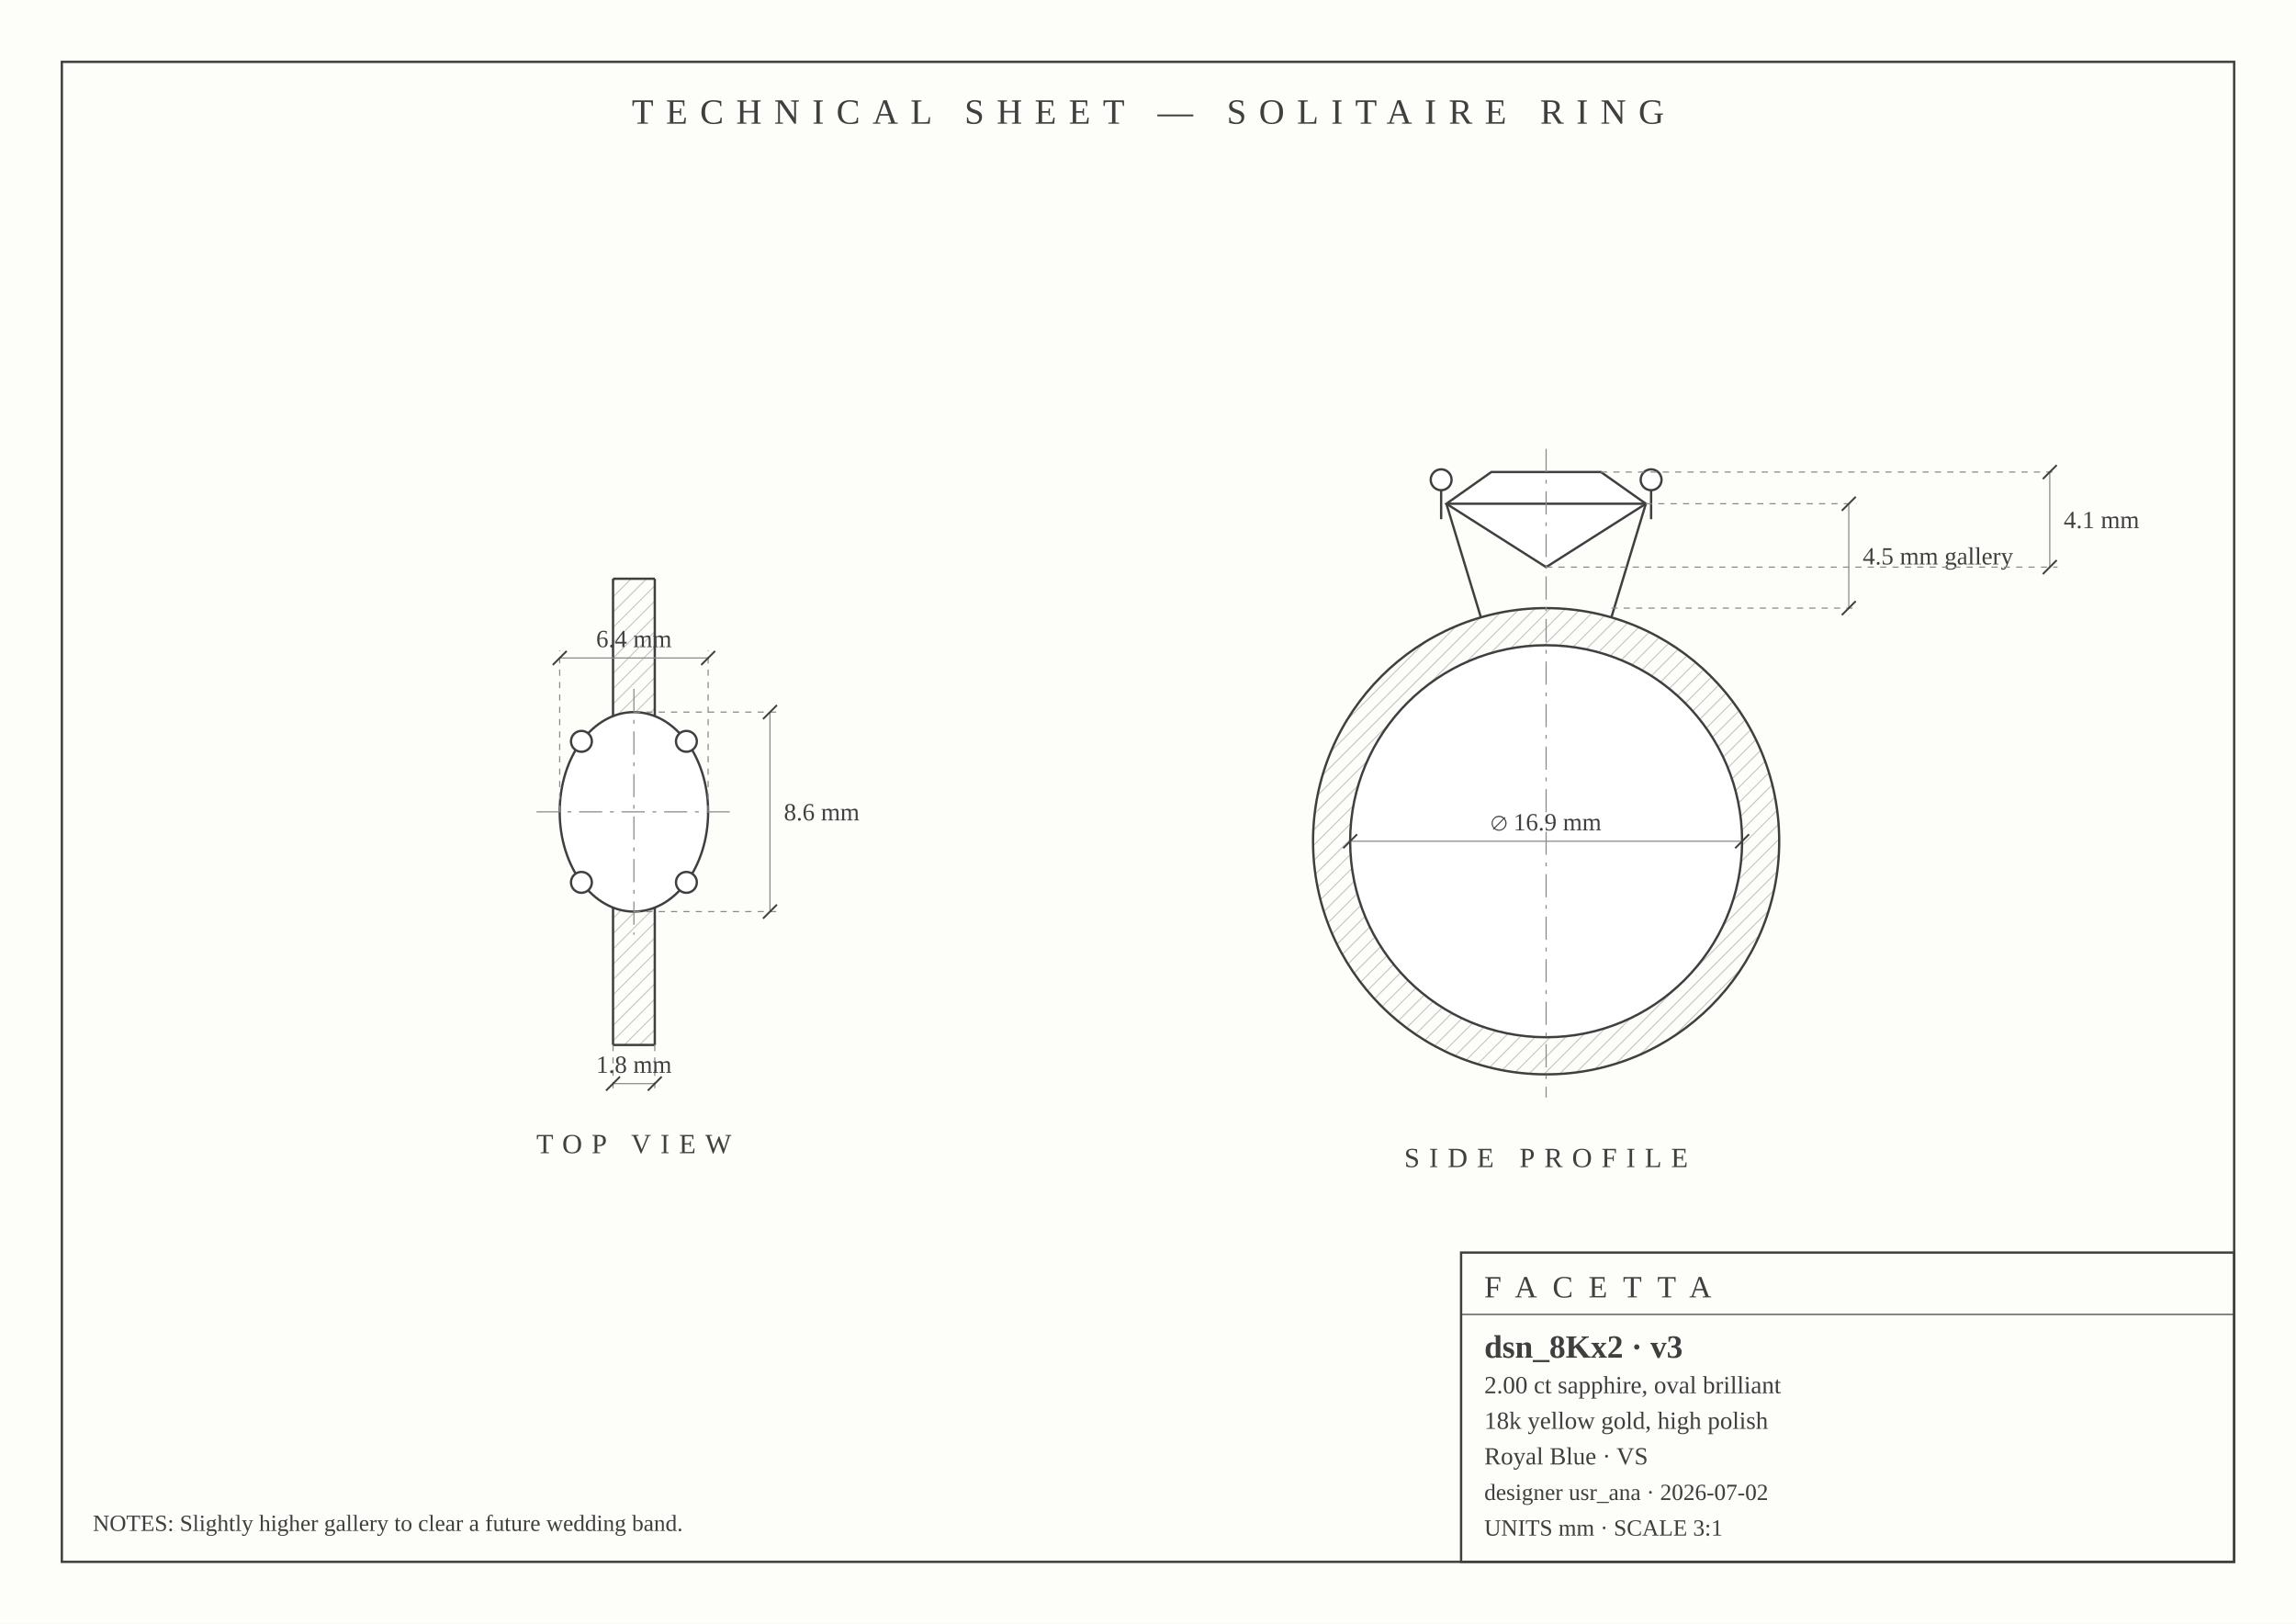
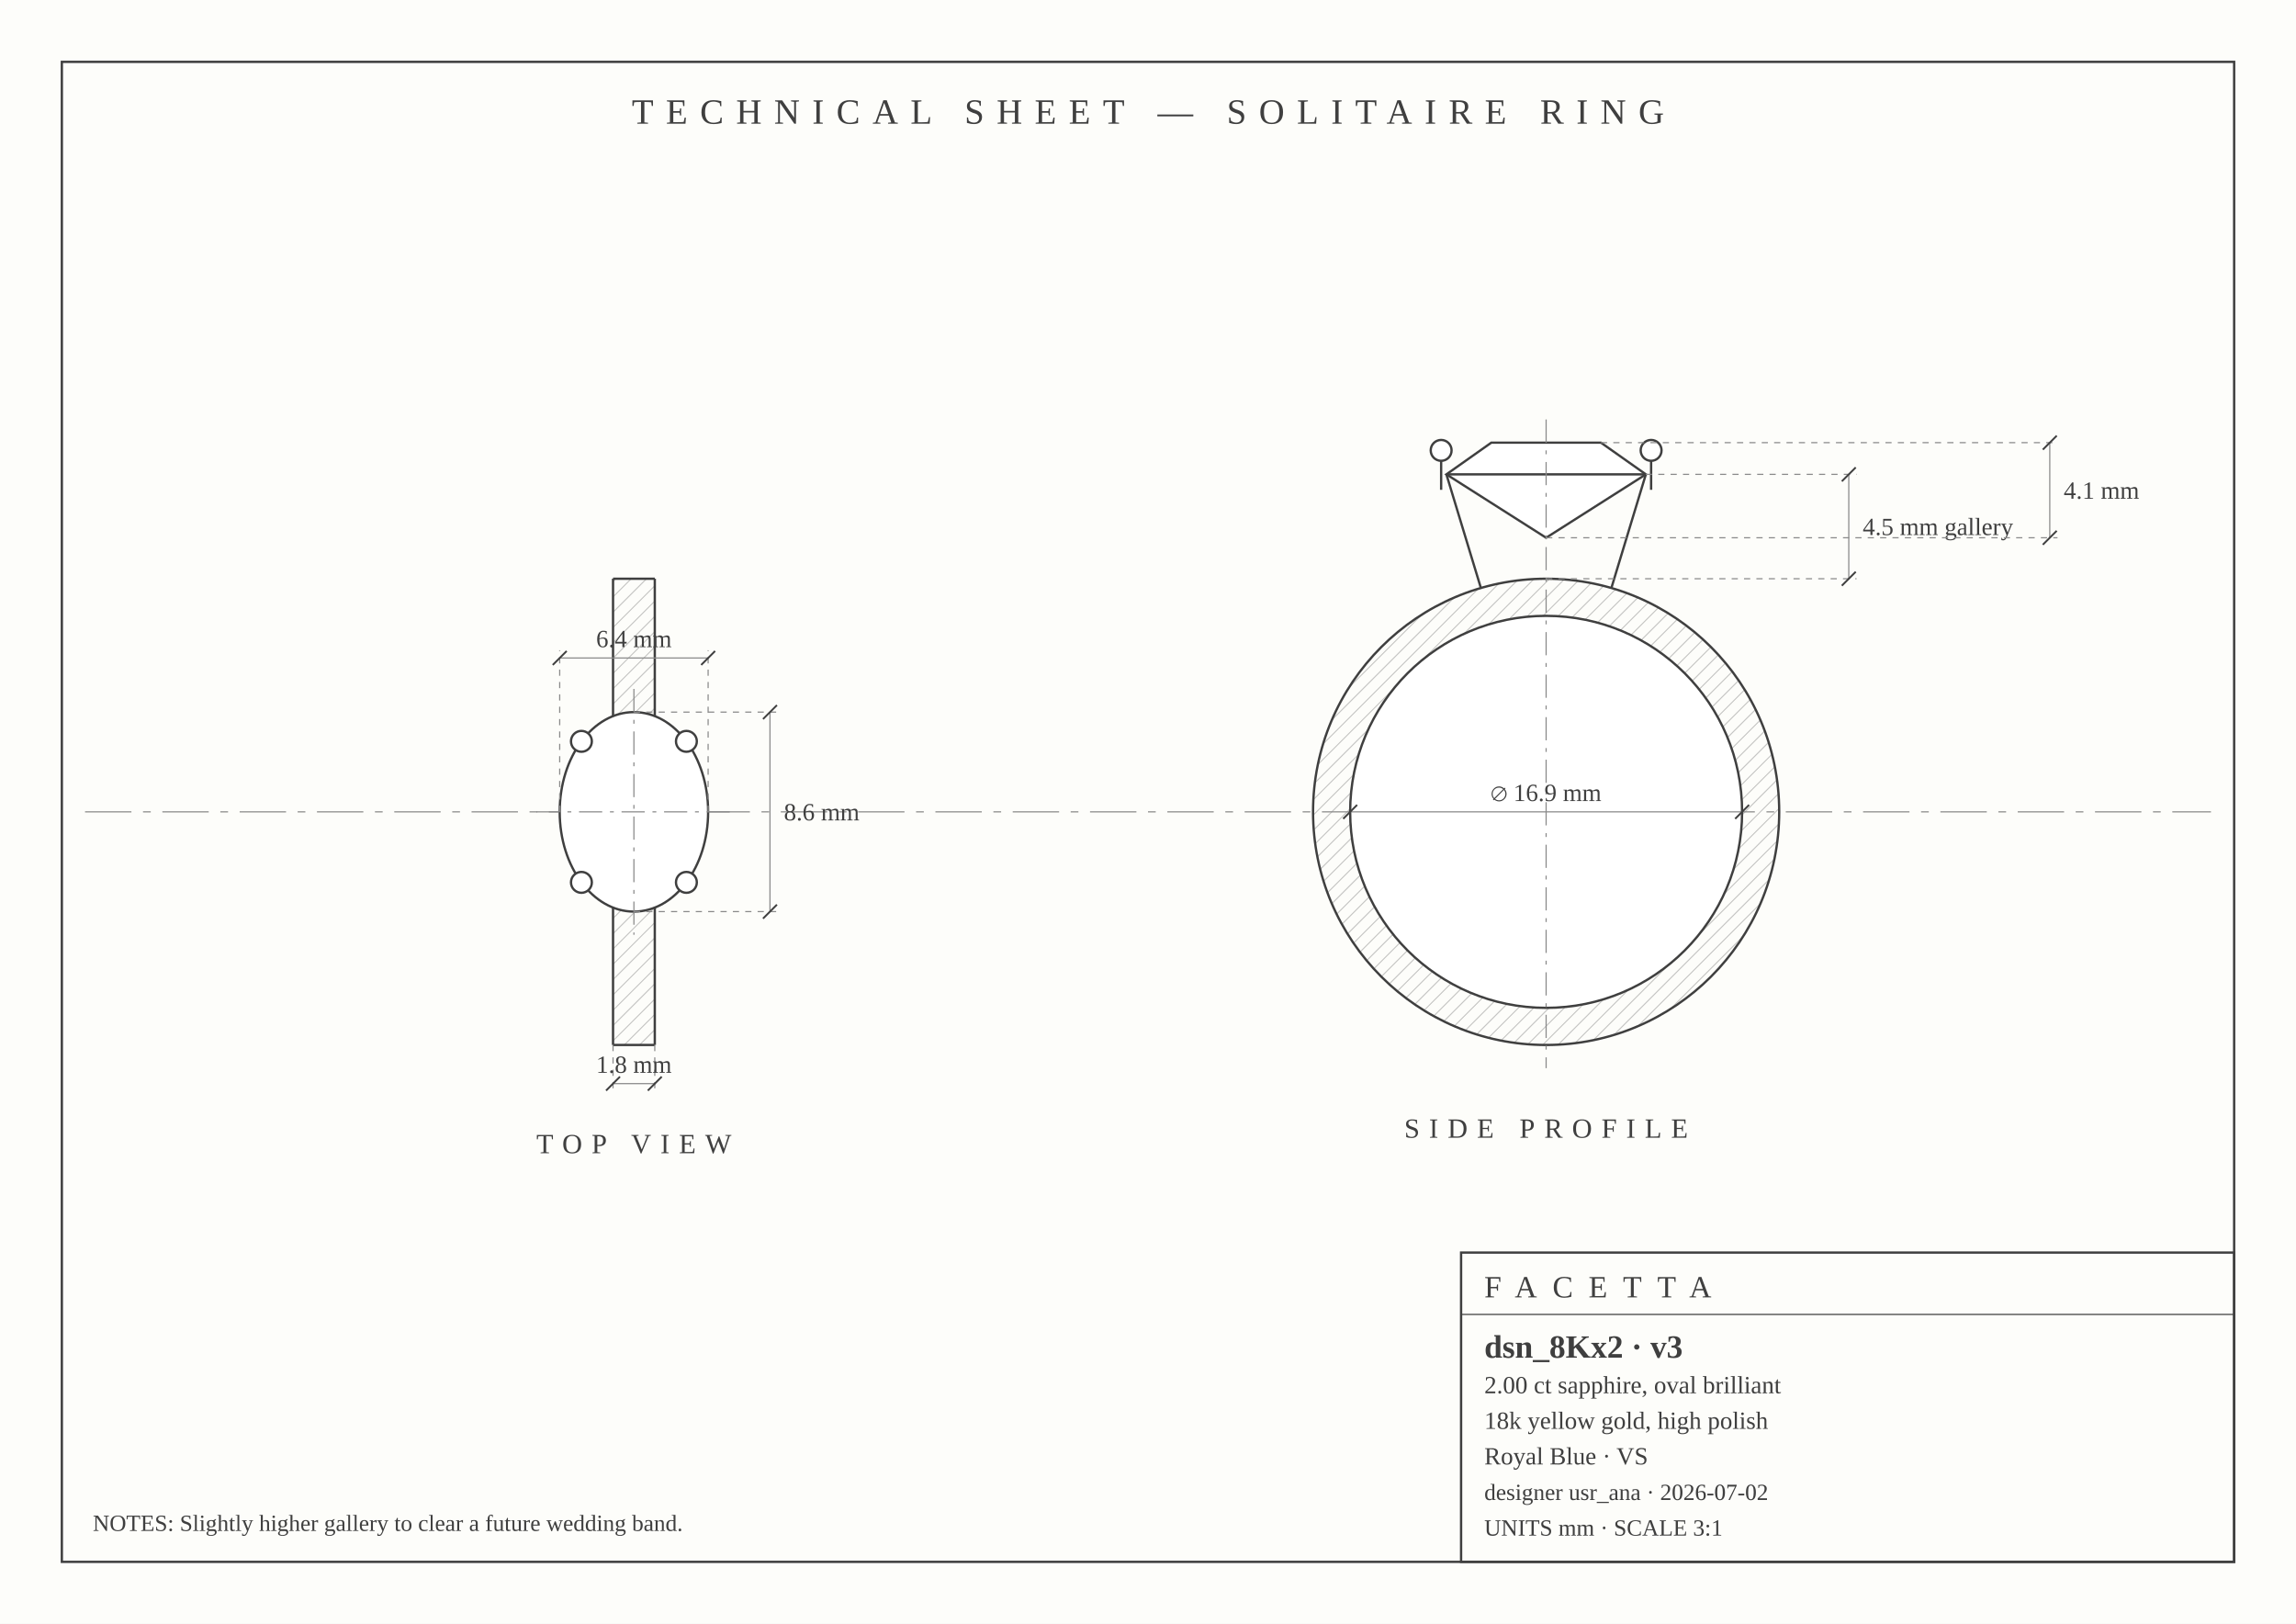
<svg xmlns="http://www.w3.org/2000/svg" viewBox="0 0 297 210" width="297mm" height="210mm" font-family="Georgia, 'Times New Roman', serif">
  <defs>
    <pattern id="hatch" width="1.4" height="1.4" patternTransform="rotate(45)" patternUnits="userSpaceOnUse">
      <line x1="0" y1="0" x2="0" y2="1.4" stroke="#8a8a8a" stroke-width="0.12" />
    </pattern>
  </defs>
  <rect x="0" y="0" width="297" height="210" fill="#fdfdfa" />
  <rect x="8" y="8" width="281" height="194" fill="none" stroke="#3f3f3f" stroke-width="0.3" />
  <text x="148.50" y="16.00" font-family="Georgia, 'Times New Roman', serif" font-size="4.6" fill="#3f3f3f" text-anchor="middle" letter-spacing="1.6">TECHNICAL SHEET — SOLITAIRE RING</text>
+   <line x1="11.00" y1="105.00" x2="286.00" y2="105.00" stroke="#8a8a8a" stroke-width="0.15" stroke-dasharray="6 1.5 1 1.5" />
  <rect x="79.30" y="74.85" width="5.40" height="60.30" fill="url(#hatch)" stroke="none" />
  <line x1="79.30" y1="74.85" x2="79.30" y2="135.15" stroke="#3f3f3f" stroke-width="0.3" />
  <line x1="84.70" y1="74.85" x2="84.70" y2="135.15" stroke="#3f3f3f" stroke-width="0.3" />
  <line x1="79.30" y1="74.85" x2="84.70" y2="74.85" stroke="#3f3f3f" stroke-width="0.3" />
  <line x1="79.30" y1="135.15" x2="84.70" y2="135.15" stroke="#3f3f3f" stroke-width="0.3" />
  <ellipse cx="82.00" cy="105.00" rx="9.60" ry="12.90" fill="#ffffff" stroke="#3f3f3f" stroke-width="0.3" />
  <line x1="82.00" y1="89.10" x2="82.00" y2="120.90" stroke="#8a8a8a" stroke-width="0.15" stroke-dasharray="3 1 0.5 1" />
  <line x1="69.40" y1="105.00" x2="94.60" y2="105.00" stroke="#8a8a8a" stroke-width="0.15" stroke-dasharray="3 1 0.5 1" />
  <circle cx="88.79" cy="114.12" r="1.35" fill="#ffffff" stroke="#3f3f3f" stroke-width="0.3" />
  <circle cx="75.21" cy="114.12" r="1.35" fill="#ffffff" stroke="#3f3f3f" stroke-width="0.3" />
  <circle cx="75.21" cy="95.88" r="1.35" fill="#ffffff" stroke="#3f3f3f" stroke-width="0.3" />
  <circle cx="88.79" cy="95.88" r="1.35" fill="#ffffff" stroke="#3f3f3f" stroke-width="0.3" />
  <line x1="72.40" y1="105.00" x2="72.40" y2="84.10" stroke="#8a8a8a" stroke-width="0.15" stroke-dasharray="0.8 0.8" />
  <line x1="91.60" y1="105.00" x2="91.60" y2="84.10" stroke="#8a8a8a" stroke-width="0.15" stroke-dasharray="0.8 0.8" />
  <line x1="72.40" y1="85.10" x2="91.60" y2="85.10" stroke="#8a8a8a" stroke-width="0.15" />
  <line x1="71.50" y1="86.00" x2="73.30" y2="84.20" stroke="#3f3f3f" stroke-width="0.24" />
  <line x1="90.70" y1="86.00" x2="92.50" y2="84.20" stroke="#3f3f3f" stroke-width="0.24" />
  <text x="82.00" y="83.70" font-family="Georgia, 'Times New Roman', serif" font-size="3.2" fill="#3f3f3f" text-anchor="middle">6.4 mm</text>
  <line x1="82.00" y1="92.10" x2="100.60" y2="92.10" stroke="#8a8a8a" stroke-width="0.15" stroke-dasharray="0.8 0.8" />
  <line x1="82.00" y1="117.90" x2="100.60" y2="117.90" stroke="#8a8a8a" stroke-width="0.15" stroke-dasharray="0.8 0.8" />
  <line x1="99.60" y1="92.10" x2="99.60" y2="117.90" stroke="#8a8a8a" stroke-width="0.15" />
  <line x1="98.70" y1="93.00" x2="100.50" y2="91.20" stroke="#3f3f3f" stroke-width="0.24" />
  <line x1="98.70" y1="118.80" x2="100.50" y2="117.00" stroke="#3f3f3f" stroke-width="0.24" />
  <text x="101.40" y="106.10" font-family="Georgia, 'Times New Roman', serif" font-size="3.2" fill="#3f3f3f" text-anchor="start">8.6 mm</text>
  <line x1="79.30" y1="135.15" x2="79.30" y2="141.15" stroke="#8a8a8a" stroke-width="0.15" stroke-dasharray="0.8 0.8" />
  <line x1="84.70" y1="135.15" x2="84.70" y2="141.15" stroke="#8a8a8a" stroke-width="0.15" stroke-dasharray="0.8 0.8" />
  <line x1="79.30" y1="140.15" x2="84.70" y2="140.15" stroke="#8a8a8a" stroke-width="0.15" />
  <line x1="78.40" y1="141.05" x2="80.20" y2="139.25" stroke="#3f3f3f" stroke-width="0.24" />
  <line x1="83.80" y1="141.05" x2="85.60" y2="139.25" stroke="#3f3f3f" stroke-width="0.24" />
  <text x="82.00" y="138.75" font-family="Georgia, 'Times New Roman', serif" font-size="3.2" fill="#3f3f3f" text-anchor="middle">1.8 mm</text>
  <text x="82.00" y="149.15" font-family="Georgia, 'Times New Roman', serif" font-size="3.6" fill="#3f3f3f" text-anchor="middle" letter-spacing="1.2">TOP VIEW</text>
-   <circle cx="200.00" cy="108.80" r="30.15" fill="url(#hatch)" stroke="#3f3f3f" stroke-width="0.3" />
-   <circle cx="200.00" cy="108.80" r="25.35" fill="#ffffff" stroke="#3f3f3f" stroke-width="0.3" />
-   <line x1="191.56" y1="79.85" x2="187.10" y2="65.15" stroke="#3f3f3f" stroke-width="0.3" />
-   <line x1="208.44" y1="79.85" x2="212.90" y2="65.15" stroke="#3f3f3f" stroke-width="0.3" />
-   <polygon points="192.91,61.05 207.09,61.05 212.90,65.15 200.00,73.35 187.10,65.15" fill="#ffffff" stroke="#3f3f3f" stroke-width="0.3" />
-   <line x1="187.10" y1="65.15" x2="212.90" y2="65.15" stroke="#3f3f3f" stroke-width="0.3" />
-   <line x1="200.00" y1="58.05" x2="200.00" y2="141.95" stroke="#8a8a8a" stroke-width="0.15" stroke-dasharray="3 1 0.5 1" />
-   <line x1="186.42" y1="67.15" x2="186.42" y2="62.05" stroke="#3f3f3f" stroke-width="0.3" />
-   <circle cx="186.42" cy="62.05" r="1.35" fill="#ffffff" stroke="#3f3f3f" stroke-width="0.3" />
-   <line x1="213.58" y1="67.15" x2="213.58" y2="62.05" stroke="#3f3f3f" stroke-width="0.3" />
-   <circle cx="213.58" cy="62.05" r="1.35" fill="#ffffff" stroke="#3f3f3f" stroke-width="0.3" />
-   <line x1="174.65" y1="108.80" x2="225.35" y2="108.80" stroke="#8a8a8a" stroke-width="0.15" />
-   <line x1="173.75" y1="109.70" x2="175.55" y2="107.90" stroke="#3f3f3f" stroke-width="0.24" />
-   <line x1="224.45" y1="109.70" x2="226.25" y2="107.90" stroke="#3f3f3f" stroke-width="0.24" />
-   <text x="200.00" y="107.40" font-family="Georgia, 'Times New Roman', serif" font-size="3.2" fill="#3f3f3f" text-anchor="middle">⌀ 16.9 mm</text>
-   <line x1="212.90" y1="65.15" x2="240.15" y2="65.15" stroke="#8a8a8a" stroke-width="0.15" stroke-dasharray="0.8 0.8" />
-   <line x1="208.44" y1="78.65" x2="240.15" y2="78.65" stroke="#8a8a8a" stroke-width="0.15" stroke-dasharray="0.8 0.8" />
-   <line x1="239.15" y1="65.15" x2="239.15" y2="78.65" stroke="#8a8a8a" stroke-width="0.15" />
-   <line x1="238.25" y1="66.05" x2="240.05" y2="64.25" stroke="#3f3f3f" stroke-width="0.24" />
-   <line x1="238.25" y1="79.55" x2="240.05" y2="77.75" stroke="#3f3f3f" stroke-width="0.24" />
-   <text x="240.95" y="73.00" font-family="Georgia, 'Times New Roman', serif" font-size="3.2" fill="#3f3f3f" text-anchor="start">4.5 mm gallery</text>
-   <line x1="207.09" y1="61.05" x2="266.15" y2="61.05" stroke="#8a8a8a" stroke-width="0.15" stroke-dasharray="0.8 0.8" />
-   <line x1="200.00" y1="73.35" x2="266.15" y2="73.35" stroke="#8a8a8a" stroke-width="0.15" stroke-dasharray="0.8 0.8" />
-   <line x1="265.15" y1="61.05" x2="265.15" y2="73.35" stroke="#8a8a8a" stroke-width="0.15" />
-   <line x1="264.25" y1="61.95" x2="266.05" y2="60.15" stroke="#3f3f3f" stroke-width="0.24" />
-   <line x1="264.25" y1="74.25" x2="266.05" y2="72.45" stroke="#3f3f3f" stroke-width="0.24" />
-   <text x="266.95" y="68.30" font-family="Georgia, 'Times New Roman', serif" font-size="3.2" fill="#3f3f3f" text-anchor="start">4.1 mm</text>
-   <text x="200.00" y="150.95" font-family="Georgia, 'Times New Roman', serif" font-size="3.6" fill="#3f3f3f" text-anchor="middle" letter-spacing="1.2">SIDE PROFILE</text>
+   <circle cx="200.00" cy="105.00" r="30.15" fill="url(#hatch)" stroke="#3f3f3f" stroke-width="0.3" />
+   <circle cx="200.00" cy="105.00" r="25.35" fill="#ffffff" stroke="#3f3f3f" stroke-width="0.3" />
+   <line x1="191.56" y1="76.05" x2="187.10" y2="61.35" stroke="#3f3f3f" stroke-width="0.3" />
+   <line x1="208.44" y1="76.05" x2="212.90" y2="61.35" stroke="#3f3f3f" stroke-width="0.3" />
+   <polygon points="192.91,57.25 207.09,57.25 212.90,61.35 200.00,69.55 187.10,61.35" fill="#ffffff" stroke="#3f3f3f" stroke-width="0.3" />
+   <line x1="187.10" y1="61.35" x2="212.90" y2="61.35" stroke="#3f3f3f" stroke-width="0.3" />
+   <line x1="200.00" y1="54.25" x2="200.00" y2="138.15" stroke="#8a8a8a" stroke-width="0.15" stroke-dasharray="3 1 0.5 1" />
+   <line x1="186.42" y1="63.35" x2="186.42" y2="58.25" stroke="#3f3f3f" stroke-width="0.3" />
+   <circle cx="186.42" cy="58.25" r="1.35" fill="#ffffff" stroke="#3f3f3f" stroke-width="0.3" />
+   <line x1="213.58" y1="63.35" x2="213.58" y2="58.25" stroke="#3f3f3f" stroke-width="0.3" />
+   <circle cx="213.58" cy="58.25" r="1.35" fill="#ffffff" stroke="#3f3f3f" stroke-width="0.3" />
+   <line x1="174.65" y1="105.00" x2="225.35" y2="105.00" stroke="#8a8a8a" stroke-width="0.15" />
+   <line x1="173.75" y1="105.90" x2="175.55" y2="104.10" stroke="#3f3f3f" stroke-width="0.24" />
+   <line x1="224.45" y1="105.90" x2="226.25" y2="104.10" stroke="#3f3f3f" stroke-width="0.24" />
+   <text x="200.00" y="103.60" font-family="Georgia, 'Times New Roman', serif" font-size="3.2" fill="#3f3f3f" text-anchor="middle">⌀ 16.9 mm</text>
+   <line x1="212.90" y1="61.35" x2="240.15" y2="61.35" stroke="#8a8a8a" stroke-width="0.15" stroke-dasharray="0.8 0.8" />
+   <line x1="200.00" y1="74.85" x2="240.15" y2="74.85" stroke="#8a8a8a" stroke-width="0.15" stroke-dasharray="0.8 0.8" />
+   <line x1="239.15" y1="61.35" x2="239.15" y2="74.85" stroke="#8a8a8a" stroke-width="0.15" />
+   <line x1="238.25" y1="62.25" x2="240.05" y2="60.45" stroke="#3f3f3f" stroke-width="0.24" />
+   <line x1="238.25" y1="75.75" x2="240.05" y2="73.95" stroke="#3f3f3f" stroke-width="0.24" />
+   <text x="240.95" y="69.20" font-family="Georgia, 'Times New Roman', serif" font-size="3.2" fill="#3f3f3f" text-anchor="start">4.5 mm gallery</text>
+   <line x1="207.09" y1="57.25" x2="266.15" y2="57.25" stroke="#8a8a8a" stroke-width="0.15" stroke-dasharray="0.8 0.8" />
+   <line x1="200.00" y1="69.55" x2="266.15" y2="69.55" stroke="#8a8a8a" stroke-width="0.15" stroke-dasharray="0.8 0.8" />
+   <line x1="265.15" y1="57.25" x2="265.15" y2="69.55" stroke="#8a8a8a" stroke-width="0.15" />
+   <line x1="264.25" y1="58.15" x2="266.05" y2="56.35" stroke="#3f3f3f" stroke-width="0.24" />
+   <line x1="264.25" y1="70.45" x2="266.05" y2="68.65" stroke="#3f3f3f" stroke-width="0.24" />
+   <text x="266.95" y="64.50" font-family="Georgia, 'Times New Roman', serif" font-size="3.2" fill="#3f3f3f" text-anchor="start">4.1 mm</text>
+   <text x="200.00" y="147.15" font-family="Georgia, 'Times New Roman', serif" font-size="3.6" fill="#3f3f3f" text-anchor="middle" letter-spacing="1.2">SIDE PROFILE</text>
  <rect x="189.00" y="162.00" width="100" height="40" fill="none" stroke="#3f3f3f" stroke-width="0.3" />
  <line x1="189.00" y1="170.00" x2="289.00" y2="170.00" stroke="#3f3f3f" stroke-width="0.15" />
  <text x="192.00" y="167.80" font-family="Georgia, 'Times New Roman', serif" font-size="4.0" fill="#3f3f3f" text-anchor="start" letter-spacing="2.0">FACETTA</text>
  <text x="192.00" y="175.60" font-family="Georgia, 'Times New Roman', serif" font-size="4.2" fill="#3f3f3f" text-anchor="start" font-weight="bold">dsn_8Kx2  ·  v3</text>
  <text x="192.00" y="180.20" font-family="Georgia, 'Times New Roman', serif" font-size="3.2" fill="#3f3f3f" text-anchor="start">2.00 ct sapphire, oval brilliant</text>
  <text x="192.00" y="184.80" font-family="Georgia, 'Times New Roman', serif" font-size="3.2" fill="#3f3f3f" text-anchor="start">18k yellow gold, high polish</text>
  <text x="192.00" y="189.40" font-family="Georgia, 'Times New Roman', serif" font-size="3.2" fill="#3f3f3f" text-anchor="start">Royal Blue  ·  VS</text>
  <text x="192.00" y="194.00" font-family="Georgia, 'Times New Roman', serif" font-size="3.0" fill="#3f3f3f" text-anchor="start">designer usr_ana  ·  2026-07-02</text>
  <text x="192.00" y="198.60" font-family="Georgia, 'Times New Roman', serif" font-size="3.0" fill="#3f3f3f" text-anchor="start">UNITS mm  ·  SCALE 3:1</text>
  <text x="12.00" y="198.00" font-family="Georgia, 'Times New Roman', serif" font-size="3.0" fill="#3f3f3f" text-anchor="start">NOTES: Slightly higher gallery to clear a future wedding band.</text>
</svg>
